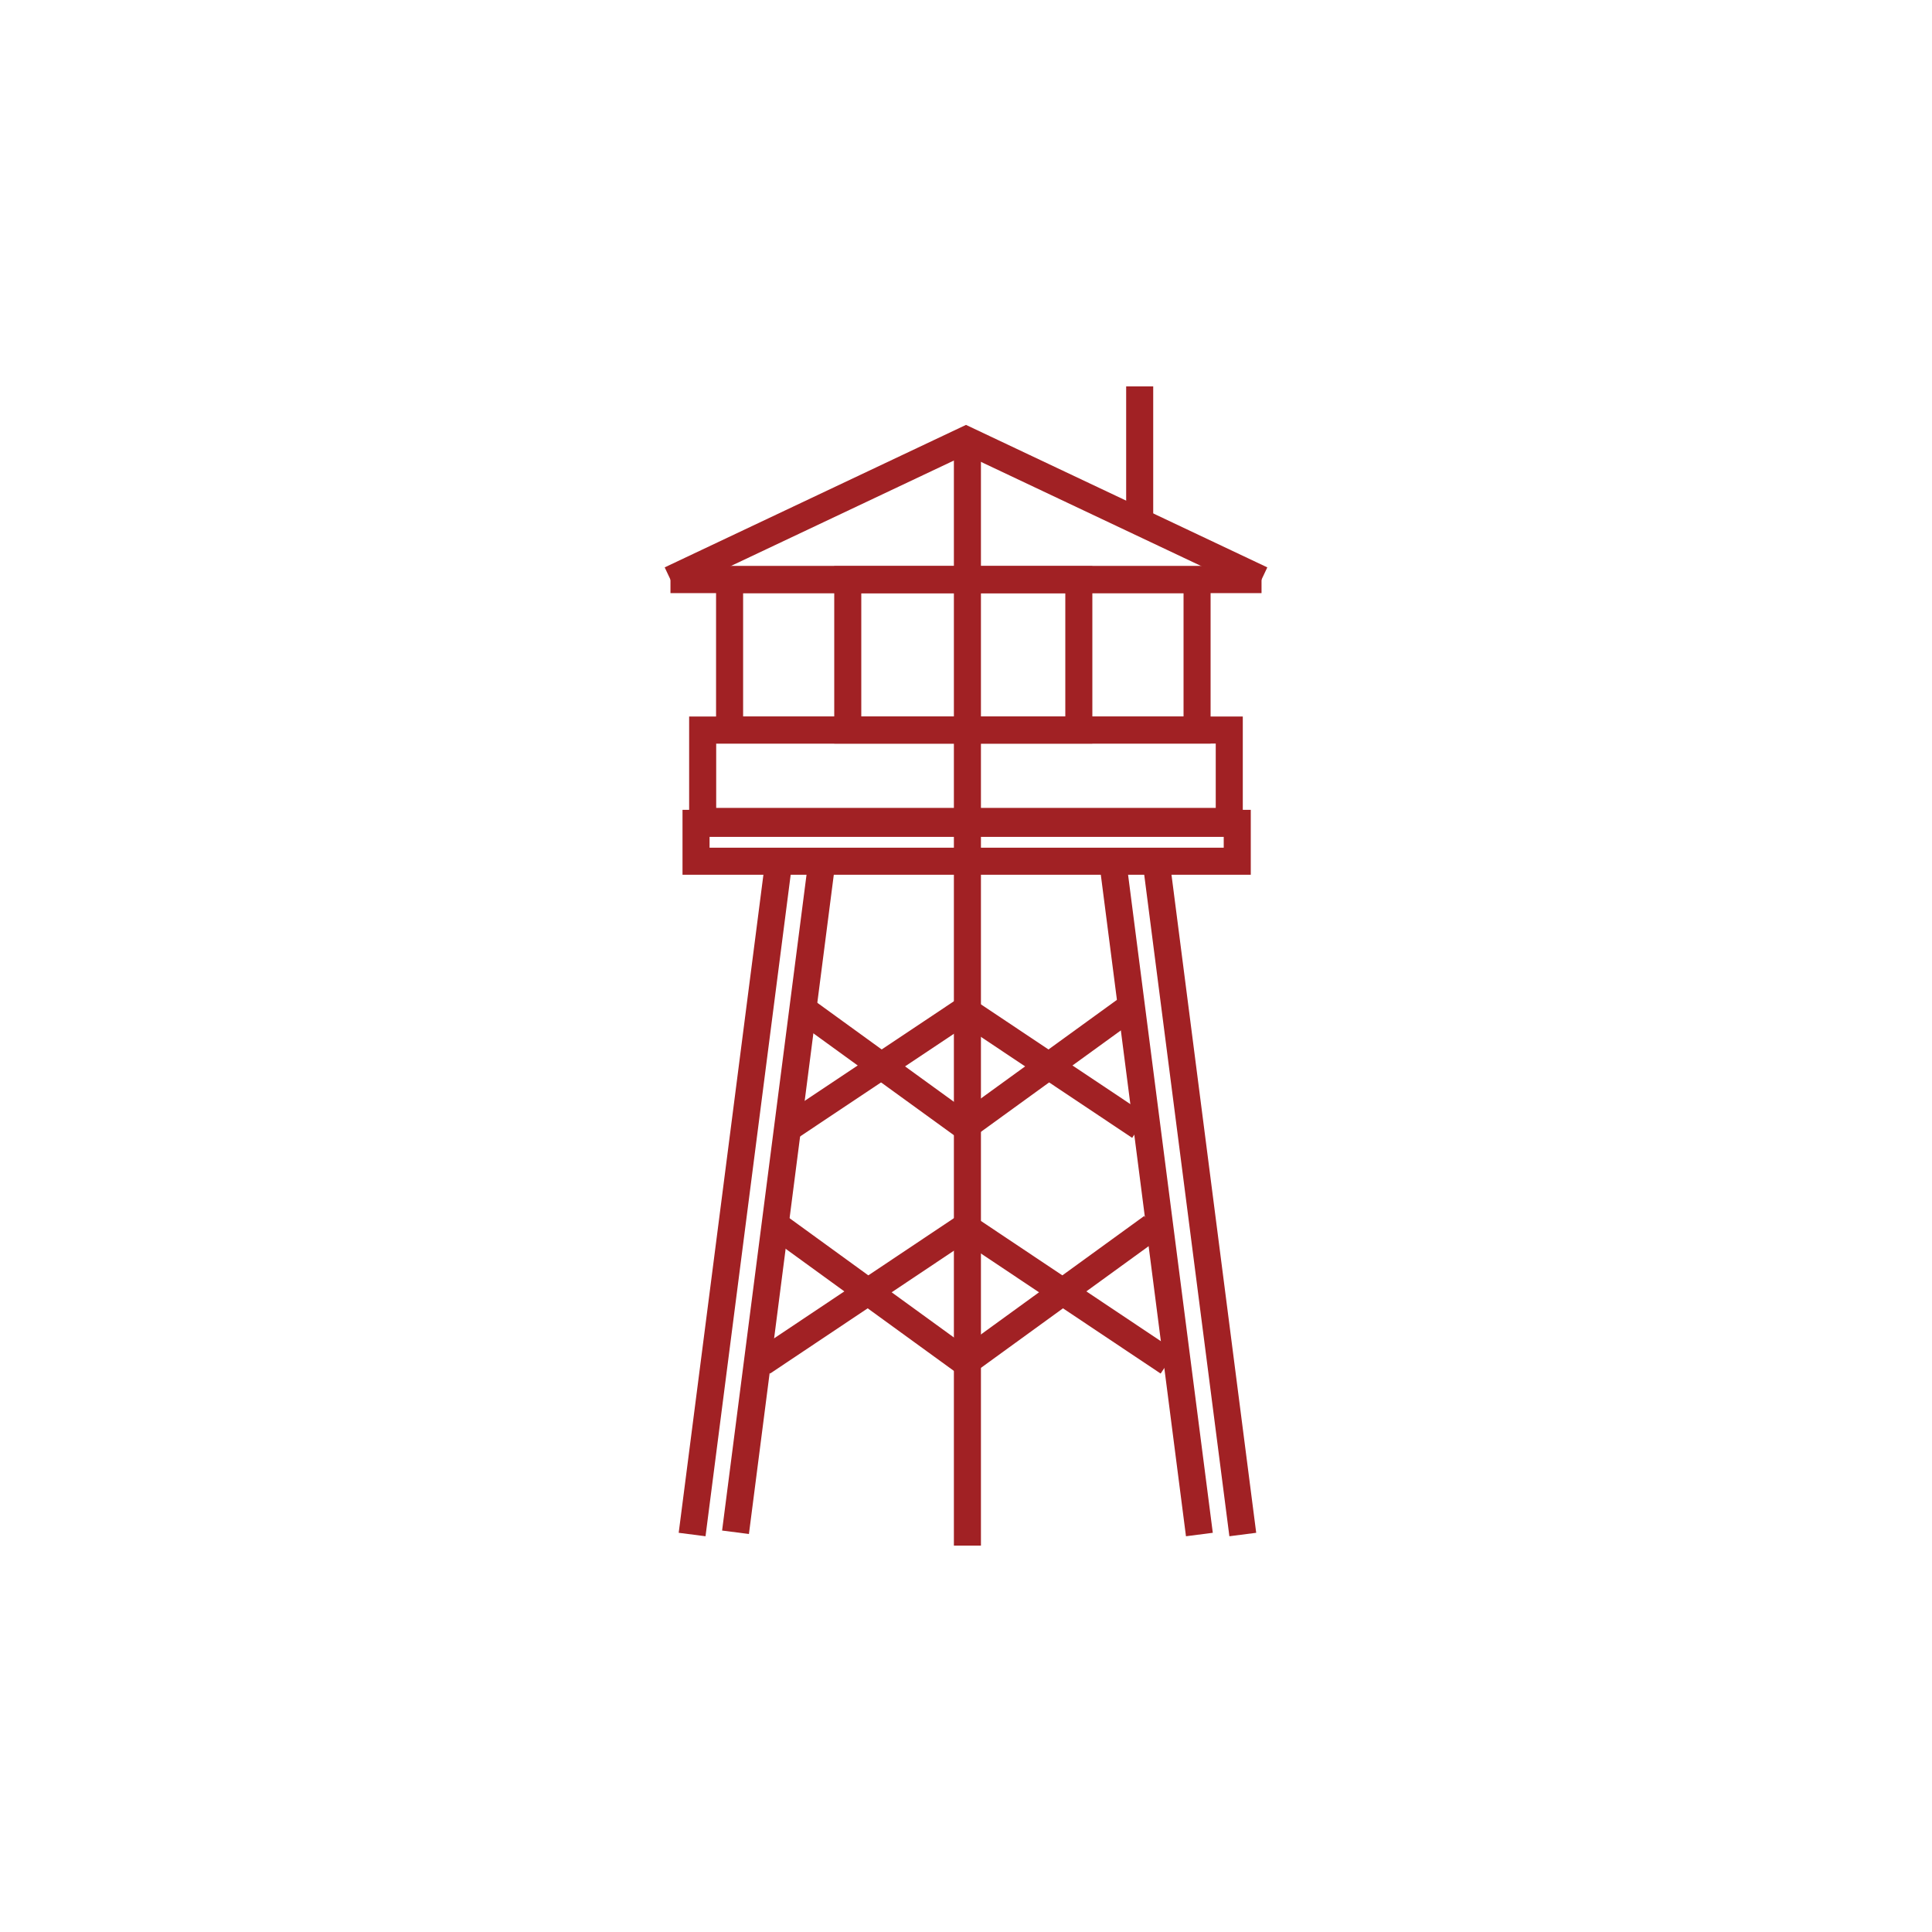
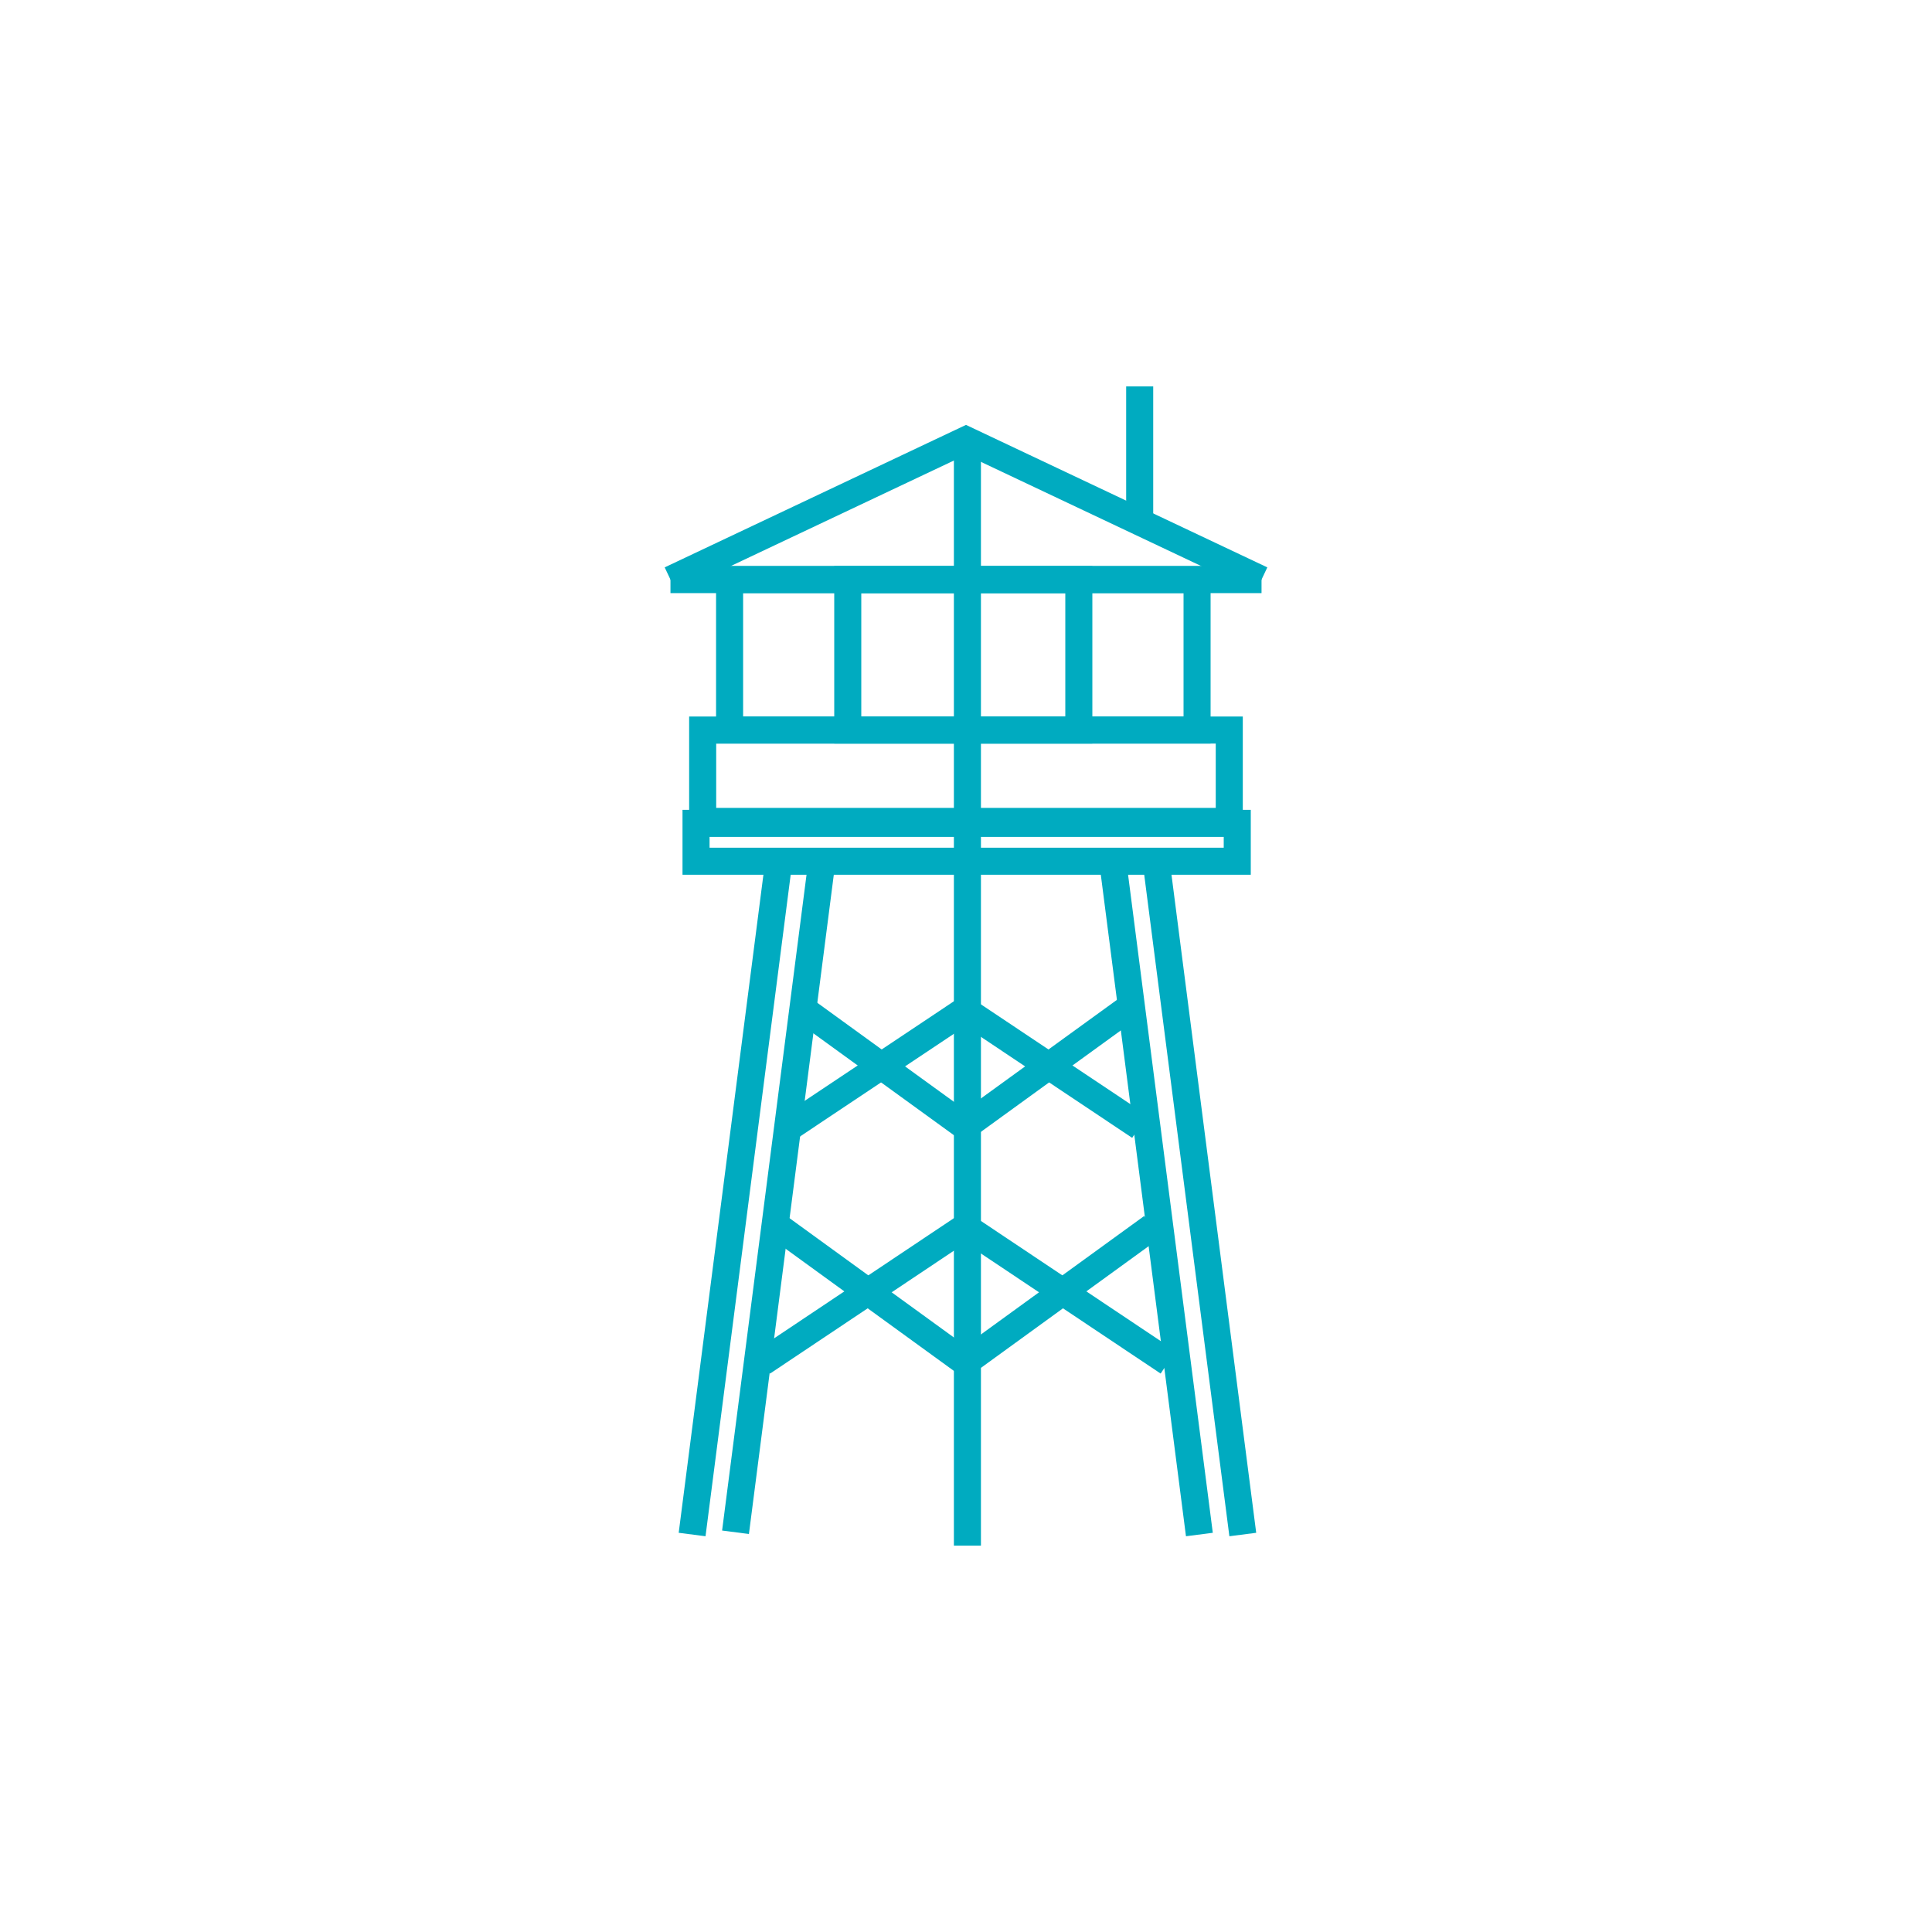
<svg xmlns="http://www.w3.org/2000/svg" id="Layer_1" data-name="Layer 1" viewBox="0 0 300 300">
  <defs>
-     <style>.cls-1{fill:none;stroke:#a12124;stroke-miterlimit:10;stroke-width:4.2px;}</style>
+     <style>.cls-1{fill:none;stroke:#00abc0;stroke-miterlimit:10;stroke-width:4.2px;}</style>
  </defs>
  <line class="cls-1" x1="104.11" y1="90" x2="195.89" y2="90" />
  <polyline class="cls-1" points="195.89 90 150 68.3 104.11 90" />
  <rect class="cls-1" x="113.29" y="90" width="72.59" height="23.36" />
  <rect class="cls-1" x="131.64" y="90" width="35.88" height="23.36" />
  <rect class="cls-1" x="109.11" y="113.36" width="81.77" height="14.19" />
  <rect class="cls-1" x="108.08" y="127.85" width="84.04" height="5.88" />
  <line class="cls-1" x1="150.22" y1="68.3" x2="150.22" y2="240" />
  <line class="cls-1" x1="172.77" y1="133.65" x2="186.24" y2="238.28" />
  <line class="cls-1" x1="127.68" y1="133.3" x2="114.21" y2="237.93" />
  <line class="cls-1" x1="120.94" y1="133.65" x2="107.47" y2="238.28" />
  <line class="cls-1" x1="179.51" y1="133.65" x2="192.98" y2="238.28" />
  <line class="cls-1" x1="124.89" y1="156.84" x2="149.86" y2="174.94" />
  <line class="cls-1" x1="122.74" y1="174.94" x2="149.86" y2="156.84" />
  <line class="cls-1" x1="174.83" y1="156.84" x2="149.86" y2="174.94" />
  <line class="cls-1" x1="176.97" y1="174.94" x2="149.86" y2="156.84" />
  <line class="cls-1" x1="120.9" y1="190.52" x2="149.86" y2="211.54" />
  <line class="cls-1" x1="118.41" y1="211.54" x2="149.86" y2="190.52" />
  <line class="cls-1" x1="178.9" y1="190.52" x2="149.93" y2="211.54" />
  <line class="cls-1" x1="181.39" y1="211.54" x2="149.93" y2="190.52" />
  <line class="cls-1" x1="176.97" y1="60" x2="176.97" y2="80.58" />
</svg>
